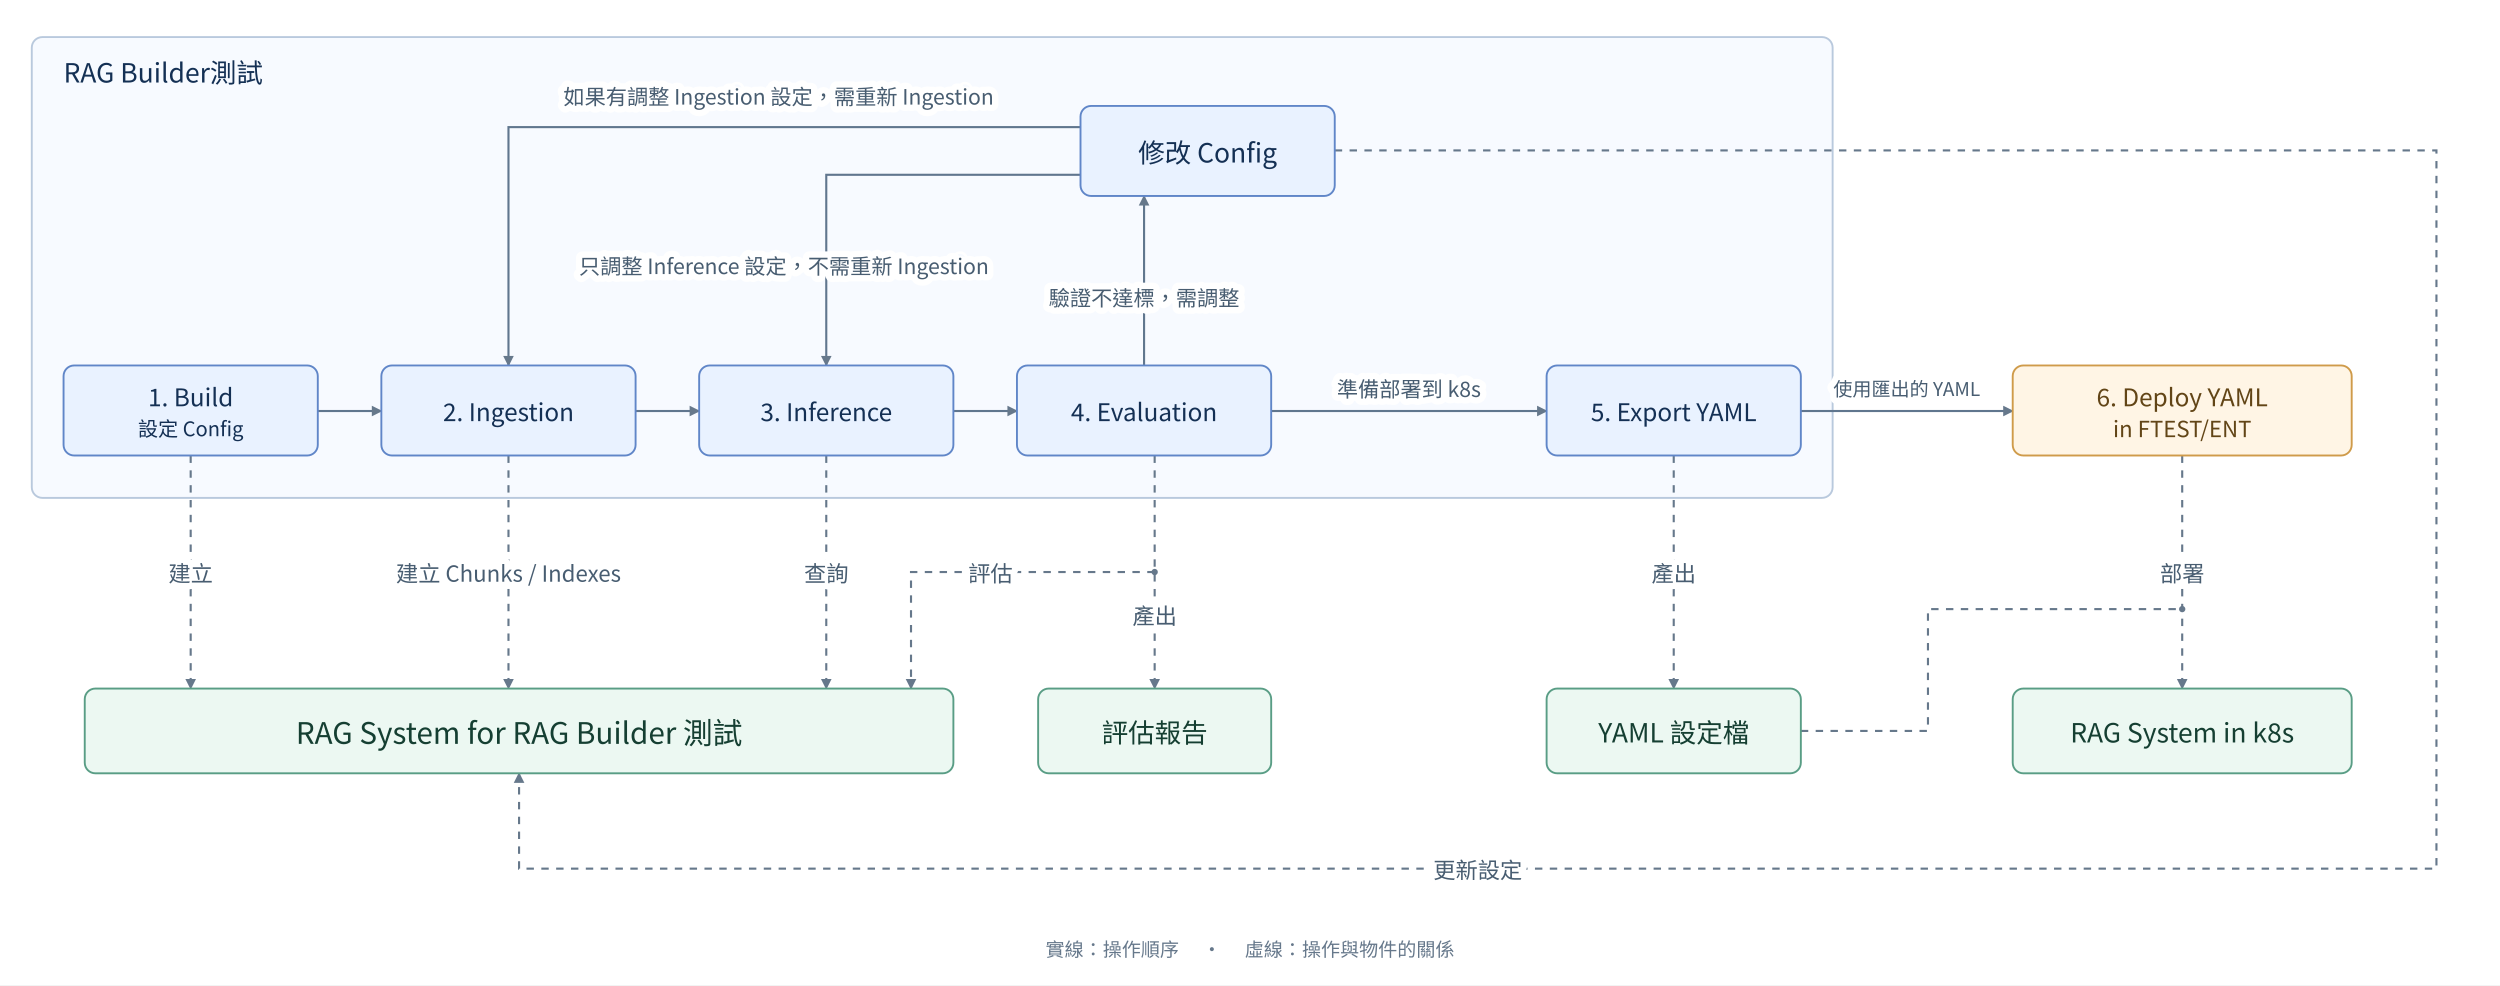
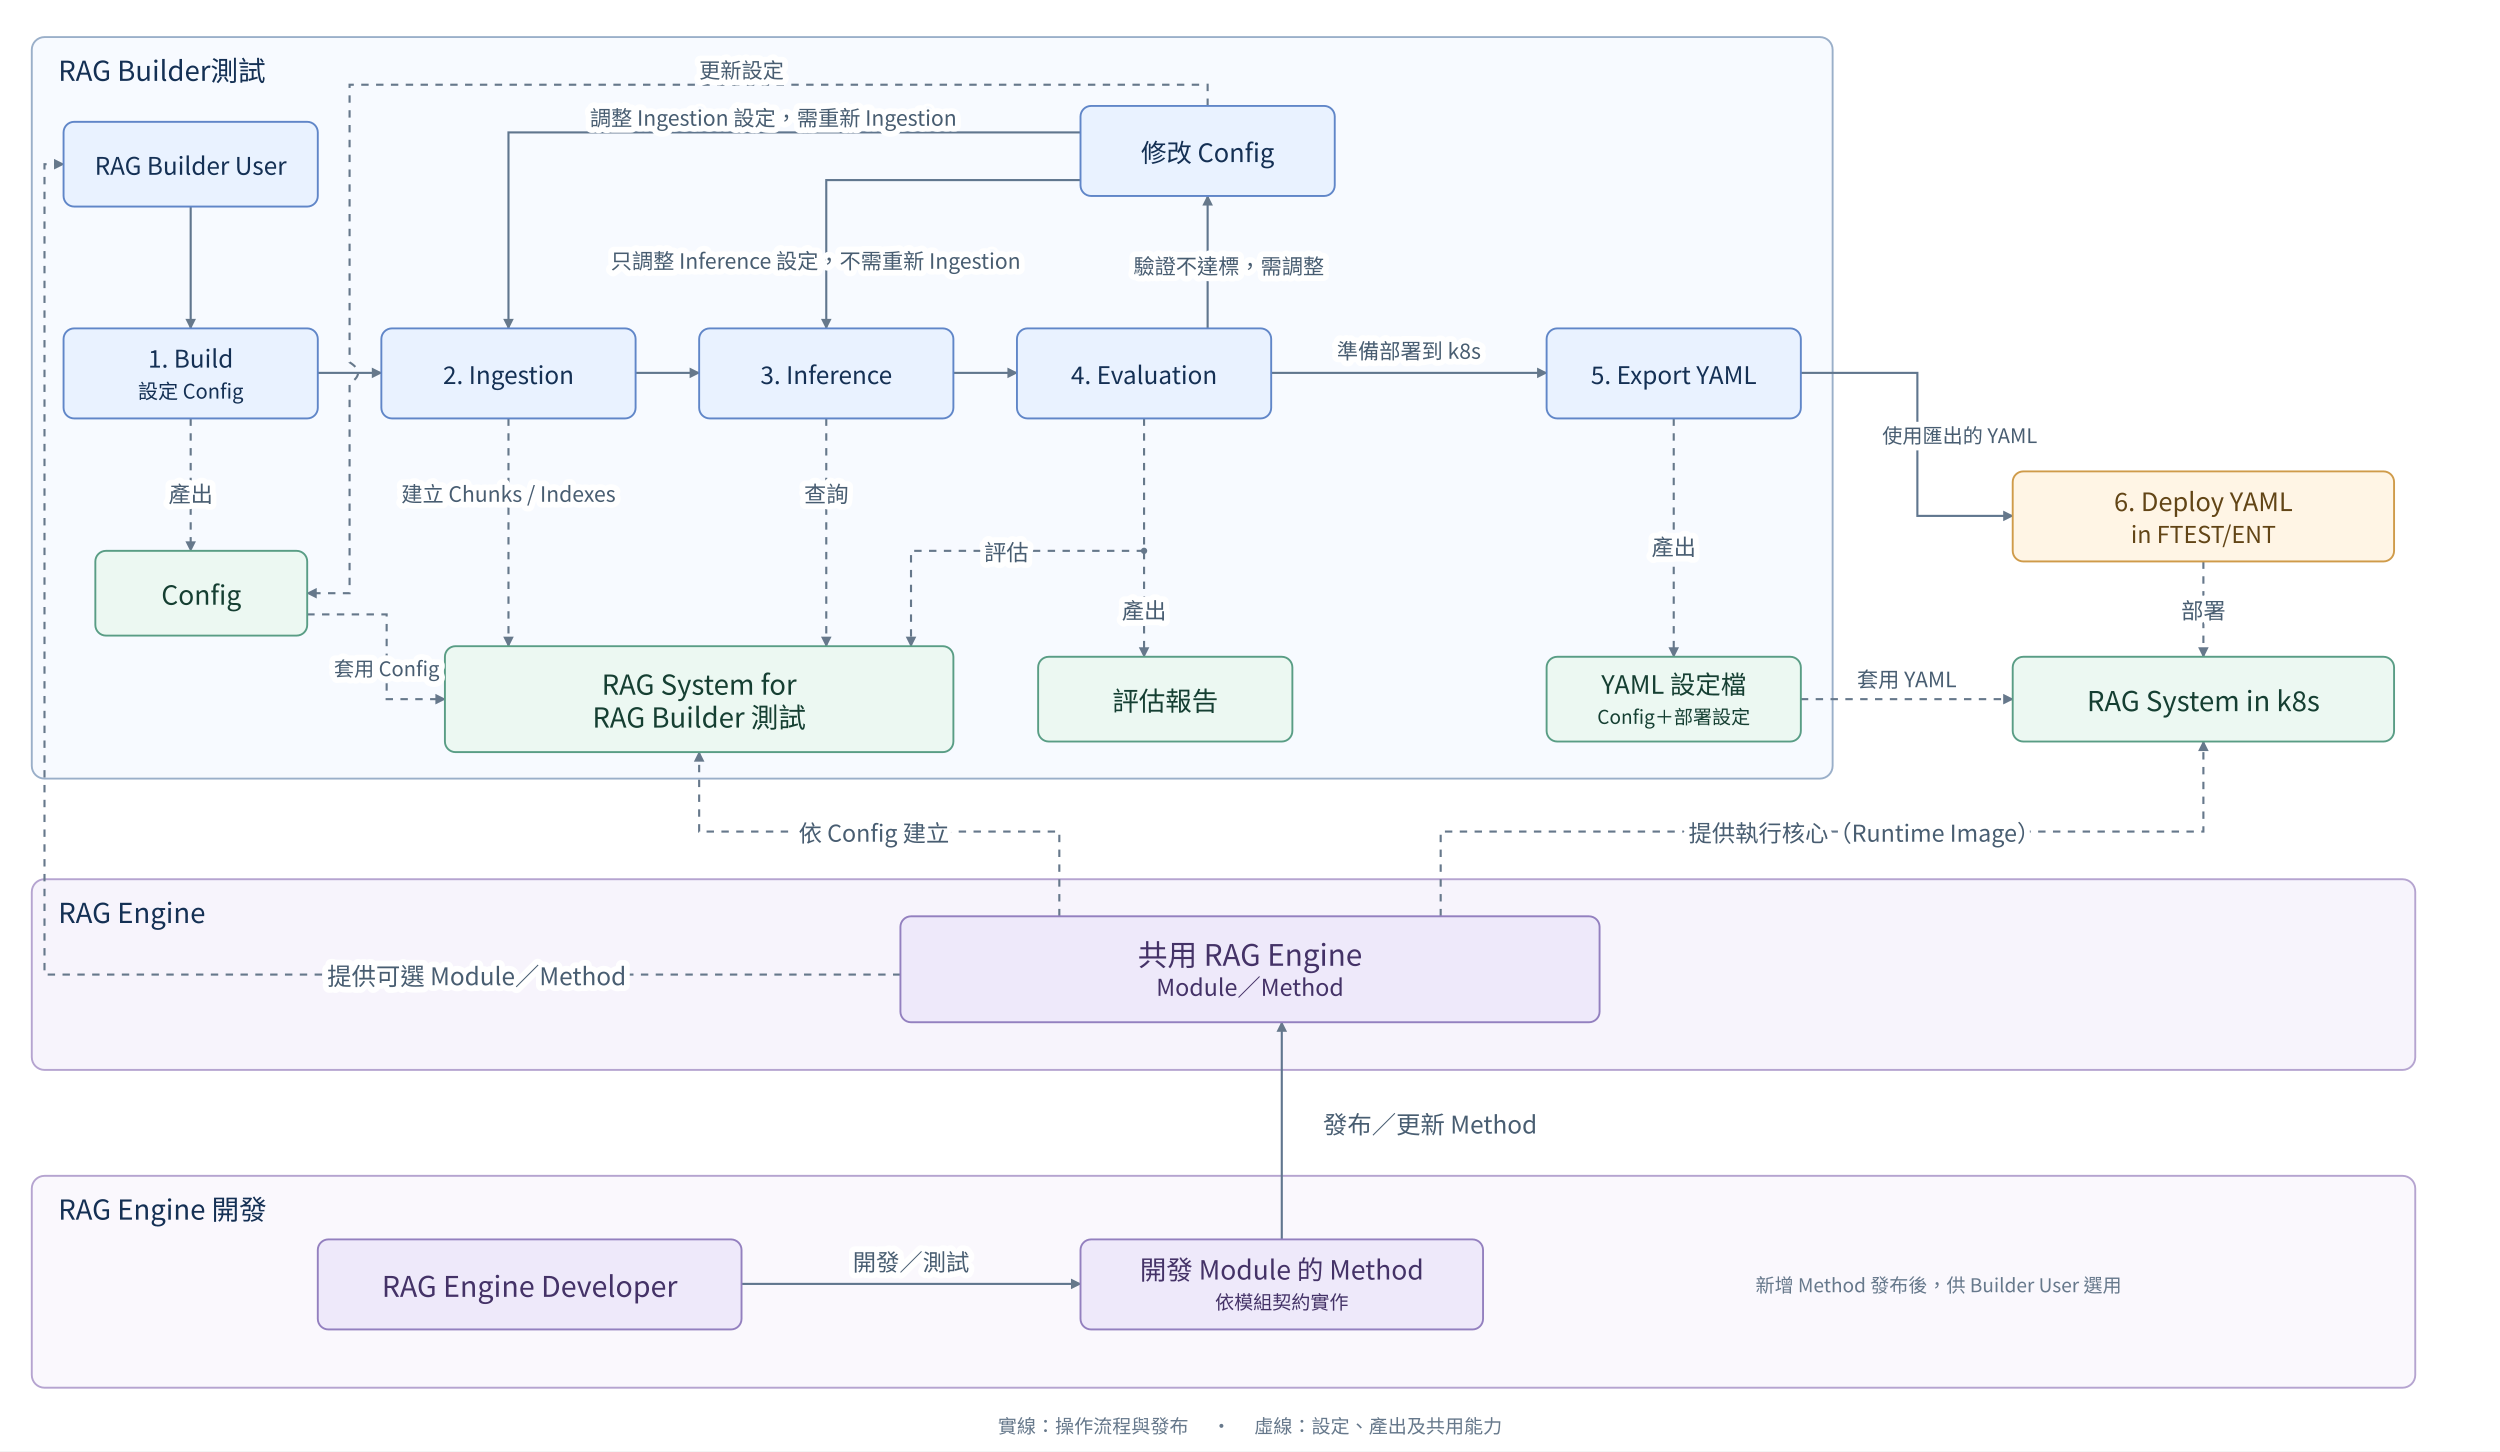
- <svg xmlns="http://www.w3.org/2000/svg" width="2360" height="930" viewBox="0 0 2360 930" role="img" aria-labelledby="title desc">
+ <svg xmlns="http://www.w3.org/2000/svg" width="2360" height="1370" viewBox="0 0 2360 1370" role="img" aria-labelledby="title desc">
  <defs>
    <marker id="arrow" markerWidth="10" markerHeight="10" refX="9" refY="5" orient="auto" markerUnits="userSpaceOnUse">
      <path d="M0,0 L10,5 L0,10 Z" fill="#66788b" />
    </marker>
  </defs>
  <style>
-     text { font-family: 'Noto Sans CJK TC', 'Noto Sans TC', 'Microsoft JhengHei', sans-serif; font-weight: 400; text-anchor: middle; dominant-baseline: central; fill: #143054; }
-     .step rect { fill: #e9f2ff; stroke: #6086c8; }
-     .object rect { fill: #ecf8f2; stroke: #599d85; }
-     .object text { fill: #153f32; }
-     .deploy rect { fill: #fff5e5; stroke: #cf9b4a; }
-     .deploy text { fill: #624516; }
-     .node rect { stroke-width: 1.8; }
-     .edge { fill: none; stroke: #60768e; stroke-width: 2; marker-end: url(#arrow); }
-     .relation { stroke: #66788b; stroke-dasharray: 7 7; }
-     .edge-label { fill: #485d71; stroke: white; stroke-width: 12; stroke-linejoin: round; paint-order: stroke fill; }
-   </style>
-   <rect width="2360" height="930" fill="white" />
-   <g id="BUILDER">
-     <rect x="30" y="35" width="1700" height="435" rx="10" fill="#f7faff" stroke="#b9c9dd" stroke-width="1.8" />
-     <text x="60" y="67" font-size="25" style="text-anchor:start">RAG Builder測試</text>
+ text{font-family:'Noto Sans CJK TC','Noto Sans TC','Microsoft JhengHei',sans-serif;font-weight:400;text-anchor:middle;dominant-baseline:central;fill:#143054}
+ .step rect{fill:#e9f2ff;stroke:#6086c8}.object rect{fill:#ecf8f2;stroke:#599d85}.object text{fill:#153f32}
+ .deploy rect{fill:#fff5e5;stroke:#cf9b4a}.deploy text{fill:#624516}.engine rect{fill:#eee9fa;stroke:#9380bf}.engine text{fill:#443267}
+ .node rect{stroke-width:1.8}.edge{fill:none;stroke:#60768e;stroke-width:2;marker-end:url(#arrow)}
+ .relation{stroke:#66788b;stroke-dasharray:7 7}.edge-label{fill:#485d71;stroke:white;stroke-width:11;stroke-linejoin:round;paint-order:stroke fill}
+ .frame-title{font-size:26;text-anchor:start;font-weight:500}.note{font-size:18;fill:#66788b}
+ </style>
+   <rect width="2360" height="1370" fill="white" />
+   <g id="BUILDER" class="frame">
+     <rect x="30" y="35" width="1700" height="700" rx="12" fill="#f7faff" stroke="#9aafc9" stroke-width="1.8" />
+     <text class="frame-title" x="55" y="65">RAG Builder測試</text>
  </g>
-   <path id="edge-B-I" data-source="B" data-target="I" data-label="" class="edge" d="M300,388 L360,388" />
-   <path id="edge-I-Q" data-source="I" data-target="Q" data-label="" class="edge" d="M600,388 L660,388" />
-   <path id="edge-Q-E" data-source="Q" data-target="E" data-label="" class="edge" d="M900,388 L960,388" />
-   <path id="edge-E-X" data-source="E" data-target="X" data-label="準備部署到 k8s" class="edge" d="M1200,388 L1460,388" />
-   <path id="edge-E-C" data-source="E" data-target="C" data-label="驗證不達標，需調整" class="edge" d="M1080,345 L1080,185" />
-   <path id="edge-C-I" data-source="C" data-target="I" data-label="如果有調整 Ingestion 設定，需重新 Ingestion" class="edge" d="M1020,120 L480,120 L480,345" />
-   <path id="edge-C-Q" data-source="C" data-target="Q" data-label="只調整 Inference 設定，不需重新 Ingestion" class="edge" d="M1020,165 L780,165 L780,345" />
-   <path id="edge-X-D" data-source="X" data-target="D" data-label="使用匯出的 YAML" class="edge" d="M1700,388 L1900,388" />
-   <path id="edge-D-K" data-source="D" data-target="K" data-label="部署" class="edge relation" d="M2060,430 L2060,650" />
-   <path id="edge-B-S" data-source="B" data-target="S" data-label="建立" class="edge relation" d="M180,430 L180,650" />
-   <path id="edge-I-S" data-source="I" data-target="S" data-label="建立 Chunks / Indexes" class="edge relation" d="M480,430 L480,650" />
-   <path id="edge-Q-S" data-source="Q" data-target="S" data-label="查詢" class="edge relation" d="M780,430 L780,650" />
-   <path id="edge-E-S" data-source="E" data-target="S" data-label="評估" data-branches-from="edge-E-R" class="edge relation" d="M1090,540 L860,540 L860,650" />
-   <circle cx="1090" cy="540" r="3" fill="#66788b" />
-   <path id="edge-C-S" data-source="C" data-target="S" data-label="更新設定" class="edge relation" d="M1260,142 L2300,142 L2300,820 L490,820 L490,730" />
-   <path id="edge-E-R" data-source="E" data-target="R" data-label="產出" class="edge relation" d="M1090,430 L1090,650" />
-   <path id="edge-X-Y" data-source="X" data-target="Y" data-label="產出" class="edge relation" d="M1580,430 L1580,650" />
-   <path id="edge-Y-K" data-source="Y" data-target="K" data-label="" data-joins="edge-D-K" class="edge relation" style="marker-end:none" d="M1700,690 L1820,690 L1820,575 L2060,575" />
-   <circle cx="2060" cy="575" r="3" fill="#66788b" />
+   <g id="ENGINE" class="frame">
+     <rect x="30" y="830" width="2250" height="180" rx="12" fill="#f7f4fc" stroke="#b5a4d0" stroke-width="1.8" />
+     <text class="frame-title" x="55" y="860">RAG Engine</text>
+   </g>
+   <g id="DEVELOPMENT" class="frame">
+     <rect x="30" y="1110" width="2250" height="200" rx="12" fill="#faf8fd" stroke="#b5a4d0" stroke-width="1.8" />
+     <text class="frame-title" x="55" y="1140">RAG Engine 開發</text>
+   </g>
+   <path id="edge-U-B" data-source="U" data-target="B" data-label="" class="edge" d="M180,195 L180,310" />
+   <path id="edge-B-I" data-source="B" data-target="I" data-label="" class="edge" d="M300,352 L360,352" />
+   <path id="edge-I-Q" data-source="I" data-target="Q" data-label="" class="edge" d="M600,352 L660,352" />
+   <path id="edge-Q-E" data-source="Q" data-target="E" data-label="" class="edge" d="M900,352 L960,352" />
+   <path id="edge-E-X" data-source="E" data-target="X" data-label="準備部署到 k8s" class="edge" d="M1200,352 L1460,352" />
+   <path id="edge-E-C" data-source="E" data-target="C" data-label="驗證不達標，需調整" class="edge" d="M1140,310 L1140,185" />
+   <path id="edge-C-I" data-source="C" data-target="I" data-label="調整 Ingestion 設定，需重新 Ingestion" class="edge" d="M1020,125 L480,125 L480,310" />
+   <path id="edge-C-Q" data-source="C" data-target="Q" data-label="只調整 Inference 設定，不需重新 Ingestion" class="edge" d="M1020,170 L780,170 L780,310" />
+   <path id="edge-B-F" data-source="B" data-target="F" data-label="產出" class="edge relation" d="M180,395 L180,520" />
+   <path id="edge-C-F" data-source="C" data-target="F" data-label="更新設定" class="edge relation" d="M1140,100 L1140,80 L330,80 L330,342 Q346,352 330,362 L330,560 L290,560" />
+   <path id="edge-F-S" data-source="F" data-target="S" data-label="套用 Config" class="edge relation" d="M290,580 L365,580 L365,660 L420,660" />
+   <path id="edge-I-S" data-source="I" data-target="S" data-label="建立 Chunks / Indexes" class="edge relation" d="M480,395 L480,610" />
+   <path id="edge-Q-S" data-source="Q" data-target="S" data-label="查詢" class="edge relation" d="M780,395 L780,610" />
+   <path id="edge-E-S" data-source="E" data-target="S" data-label="評估" class="edge relation" d="M1080,520 L860,520 L860,610" />
+   <path id="edge-E-R" data-source="E" data-target="R" data-label="產出" class="edge relation" d="M1080,395 L1080,620" />
+   <path id="edge-X-Y" data-source="X" data-target="Y" data-label="產出" class="edge relation" d="M1580,395 L1580,620" />
+   <path id="edge-X-D" data-source="X" data-target="D" data-label="使用匯出的 YAML" class="edge" d="M1700,352 L1810,352 L1810,487 L1900,487" />
+   <path id="edge-D-K" data-source="D" data-target="K" data-label="部署" class="edge relation" d="M2080,530 L2080,620" />
+   <path id="edge-Y-K" data-source="Y" data-target="K" data-label="套用 YAML" class="edge relation" d="M1700,660 L1900,660" />
+   <path id="edge-GE-S" data-source="GE" data-target="S" data-label="依 Config 建立" class="edge relation" d="M1000,865 L1000,785 L660,785 L660,710" />
+   <path id="edge-GE-K" data-source="GE" data-target="K" data-label="提供執行核心（Runtime Image）" class="edge relation" d="M1360,865 L1360,785 L2080,785 L2080,700" />
+   <path id="edge-GE-U" data-source="GE" data-target="U" data-label="提供可選 Module／Method" class="edge relation" d="M850,920 L42,920 L42,155 L60,155" />
+   <path id="edge-DEV-M" data-source="DEV" data-target="M" data-label="開發／測試" class="edge" d="M700,1212 L1020,1212" />
+   <path id="edge-M-GE" data-source="M" data-target="GE" data-label="發布／更新 Method" class="edge" d="M1210,1170 L1210,965" />
+   <circle cx="1080" cy="520" r="3" fill="#66788b" />
+   <g id="U" class="node step" data-label="RAG Builder User">
+     <rect x="60" y="115" width="240" height="80" rx="10" />
+     <text x="180.0" y="155.0" font-size="23">RAG Builder User</text>
+   </g>
  <g id="B" class="node step" data-label="1. Build（設定 Config）">
-     <rect x="60" y="345" width="240" height="85" rx="10" />
-     <text x="180.0" y="373.5" font-size="23">1. Build</text>
-     <text x="180.0" y="403.5" font-size="19">設定 Config</text>
+     <rect x="60" y="310" width="240" height="85" rx="10" />
+     <text x="180.0" y="337.0" font-size="23">1. Build</text>
+     <text x="180.0" y="368.0" font-size="19">設定 Config</text>
  </g>
  <g id="I" class="node step" data-label="2. Ingestion">
-     <rect x="360" y="345" width="240" height="85" rx="10" />
-     <text x="480.0" y="387.5" font-size="23">2. Ingestion</text>
+     <rect x="360" y="310" width="240" height="85" rx="10" />
+     <text x="480.0" y="352.5" font-size="23">2. Ingestion</text>
  </g>
  <g id="Q" class="node step" data-label="3. Inference">
-     <rect x="660" y="345" width="240" height="85" rx="10" />
-     <text x="780.0" y="387.5" font-size="23">3. Inference</text>
+     <rect x="660" y="310" width="240" height="85" rx="10" />
+     <text x="780.0" y="352.5" font-size="23">3. Inference</text>
  </g>
  <g id="E" class="node step" data-label="4. Evaluation">
-     <rect x="960" y="345" width="240" height="85" rx="10" />
-     <text x="1080.0" y="387.5" font-size="23">4. Evaluation</text>
+     <rect x="960" y="310" width="240" height="85" rx="10" />
+     <text x="1080.0" y="352.5" font-size="23">4. Evaluation</text>
  </g>
  <g id="X" class="node step" data-label="5. Export YAML">
-     <rect x="1460" y="345" width="240" height="85" rx="10" />
-     <text x="1580.0" y="387.5" font-size="23">5. Export YAML</text>
+     <rect x="1460" y="310" width="240" height="85" rx="10" />
+     <text x="1580.0" y="352.5" font-size="23">5. Export YAML</text>
  </g>
  <g id="C" class="node step" data-label="修改 Config">
    <rect x="1020" y="100" width="240" height="85" rx="10" />
-     <text x="1140.0" y="142.5" font-size="25">修改 Config</text>
+     <text x="1140.0" y="142.5" font-size="24">修改 Config</text>
+   </g>
+   <g id="F" class="node object" data-label="Config">
+     <rect x="90" y="520" width="200" height="80" rx="10" />
+     <text x="190.0" y="560.0" font-size="25">Config</text>
+   </g>
+   <g id="S" class="node object" data-label="RAG System for RAG Builder 測試">
+     <rect x="420" y="610" width="480" height="100" rx="10" />
+     <text x="660.0" y="644.5" font-size="26">RAG System for</text>
+     <text x="660.0" y="675.5" font-size="26">RAG Builder 測試</text>
+   </g>
+   <g id="R" class="node object" data-label="評估報告">
+     <rect x="980" y="620" width="240" height="80" rx="10" />
+     <text x="1100.0" y="660.0" font-size="25">評估報告</text>
+   </g>
+   <g id="Y" class="node object" data-label="YAML 設定檔（Config＋部署設定）">
+     <rect x="1460" y="620" width="240" height="80" rx="10" />
+     <text x="1580.0" y="644.5" font-size="24">YAML 設定檔</text>
+     <text x="1580.0" y="675.5" font-size="18">Config＋部署設定</text>
  </g>
  <g id="D" class="node deploy" data-label="6. Deploy YAML in FTEST/ENT">
-     <rect x="1900" y="345" width="320" height="85" rx="10" />
-     <text x="2060.0" y="373.5" font-size="23">6. Deploy YAML</text>
-     <text x="2060.0" y="403.5" font-size="21">in FTEST/ENT</text>
-   </g>
-   <g id="S" class="node object" data-label="RAG System for RAG Builder 測試">
-     <rect x="80" y="650" width="820" height="80" rx="10" />
-     <text x="490.0" y="690.0" font-size="28">RAG System for RAG Builder 測試</text>
-   </g>
-   <g id="R" class="node object" data-label="評估報告">
-     <rect x="980" y="650" width="220" height="80" rx="10" />
-     <text x="1090.0" y="690.0" font-size="25">評估報告</text>
-   </g>
-   <g id="Y" class="node object" data-label="YAML 設定檔">
-     <rect x="1460" y="650" width="240" height="80" rx="10" />
-     <text x="1580.0" y="690.0" font-size="25">YAML 設定檔</text>
+     <rect x="1900" y="445" width="360" height="85" rx="10" />
+     <text x="2080.0" y="472.0" font-size="24">6. Deploy YAML</text>
+     <text x="2080.0" y="503.0" font-size="22">in FTEST/ENT</text>
  </g>
  <g id="K" class="node object" data-label="RAG System in k8s">
-     <rect x="1900" y="650" width="320" height="80" rx="10" />
-     <text x="2060.0" y="690.0" font-size="25">RAG System in k8s</text>
+     <rect x="1900" y="620" width="360" height="80" rx="10" />
+     <text x="2080.0" y="660.0" font-size="26">RAG System in k8s</text>
  </g>
-   <text class="edge-label" x="1330" y="366" font-size="20">準備部署到 k8s</text>
-   <text class="edge-label" x="1080" y="280" font-size="20">驗證不達標，需調整</text>
-   <text class="edge-label" x="735" y="90" font-size="20">如果有調整 Ingestion 設定，需重新 Ingestion</text>
-   <text class="edge-label" x="740" y="250" font-size="20">只調整 Inference 設定，不需重新 Ingestion</text>
-   <text class="edge-label" x="1800" y="366" font-size="18">使用匯出的 YAML</text>
-   <text class="edge-label" x="2060" y="540" font-size="21">部署</text>
-   <text class="edge-label" x="180" y="540" font-size="21">建立</text>
-   <text class="edge-label" x="480" y="540" font-size="21">建立 Chunks / Indexes</text>
-   <text class="edge-label" x="780" y="540" font-size="21">查詢</text>
-   <text class="edge-label" x="935" y="540" font-size="21">評估</text>
-   <text class="edge-label" x="1395" y="820" font-size="21">更新設定</text>
-   <text class="edge-label" x="1090" y="580" font-size="21">產出</text>
-   <text class="edge-label" x="1580" y="540" font-size="21">產出</text>
-   <text x="1180" y="895" font-size="18" style="fill:#66788b">實線：操作順序　 ·　 虛線：操作與物件的關係</text>
+   <g id="GE" class="node engine" data-label="共用 RAG Engine（Module／Method）">
+     <rect x="850" y="865" width="660" height="100" rx="10" />
+     <text x="1180.0" y="899.5" font-size="28">共用 RAG Engine</text>
+     <text x="1180.0" y="930.5" font-size="22">Module／Method</text>
+   </g>
+   <g id="DEV" class="node engine" data-label="RAG Engine Developer">
+     <rect x="300" y="1170" width="400" height="85" rx="10" />
+     <text x="500.0" y="1212.5" font-size="27">RAG Engine Developer</text>
+   </g>
+   <g id="M" class="node engine" data-label="開發 Module 的 Method">
+     <rect x="1020" y="1170" width="380" height="85" rx="10" />
+     <text x="1210.0" y="1197.0" font-size="25">開發 Module 的 Method</text>
+     <text x="1210.0" y="1228.0" font-size="18">依模組契約實作</text>
+   </g>
+   <text class="edge-label" x="1330" y="330" font-size="20">準備部署到 k8s</text>
+   <text class="edge-label" x="1160" y="250" font-size="20">驗證不達標，需調整</text>
+   <text class="edge-label" x="730" y="110" font-size="20">調整 Ingestion 設定，需重新 Ingestion</text>
+   <text class="edge-label" x="770" y="245" font-size="20">只調整 Inference 設定，不需重新 Ingestion</text>
+   <text class="edge-label" x="700" y="65" font-size="20">更新設定</text>
+   <text class="edge-label" x="180" y="465" font-size="21">產出</text>
+   <text class="edge-label" x="365" y="630" font-size="19">套用 Config</text>
+   <text class="edge-label" x="480" y="465" font-size="20">建立 Chunks / Indexes</text>
+   <text class="edge-label" x="780" y="465" font-size="21">查詢</text>
+   <text class="edge-label" x="950" y="520" font-size="21">評估</text>
+   <text class="edge-label" x="1080" y="575" font-size="21">產出</text>
+   <text class="edge-label" x="1580" y="515" font-size="21">產出</text>
+   <text class="edge-label" x="1850" y="410" font-size="19">使用匯出的 YAML</text>
+   <text class="edge-label" x="2080" y="575" font-size="21">部署</text>
+   <text class="edge-label" x="1800" y="640" font-size="20">套用 YAML</text>
+   <text class="edge-label" x="825" y="785" font-size="22">依 Config 建立</text>
+   <text class="edge-label" x="1760" y="785" font-size="22">提供執行核心（Runtime Image）</text>
+   <text class="edge-label" x="450" y="920" font-size="23">提供可選 Module／Method</text>
+   <text class="edge-label" x="860" y="1190" font-size="22">開發／測試</text>
+   <text class="edge-label" x="1350" y="1060" font-size="23">發布／更新 Method</text>
+   <text class="note" x="1830" y="1212">新增 Method 發布後，供 Builder User 選用</text>
+   <text class="note" x="1180" y="1345">實線：操作流程與發布　 ·　 虛線：設定、產出及共用能力</text>
</svg>
